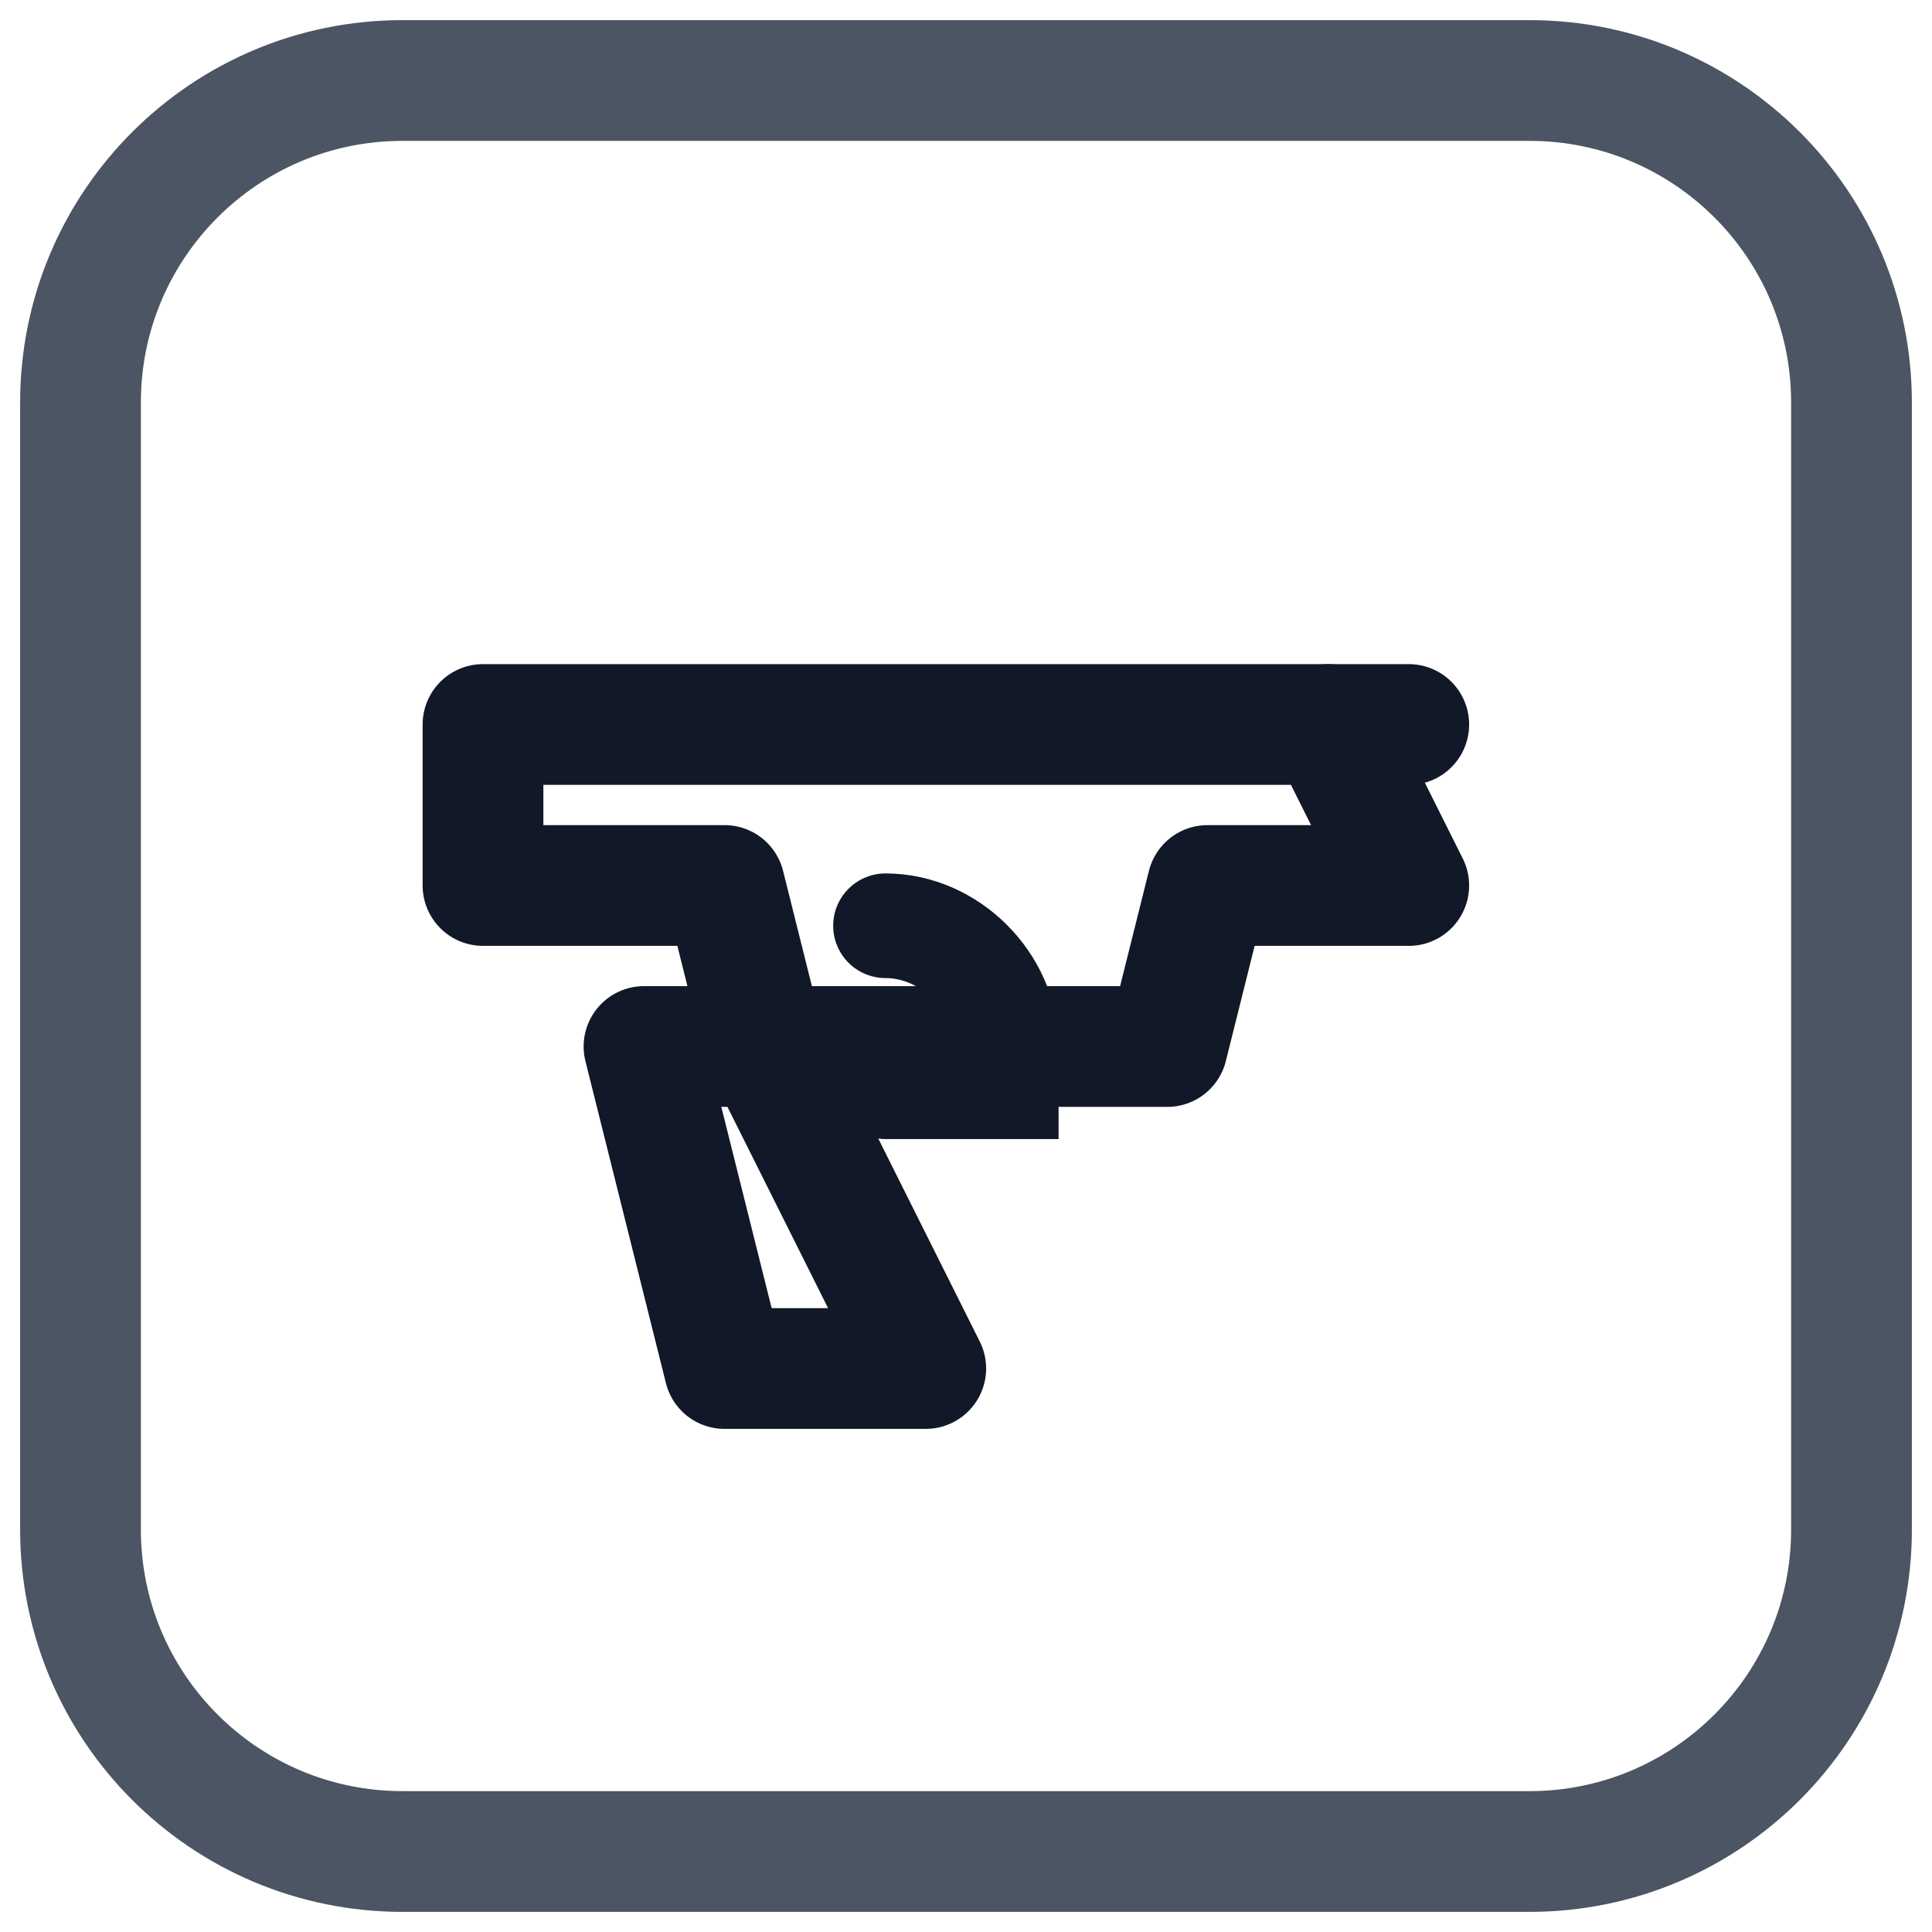
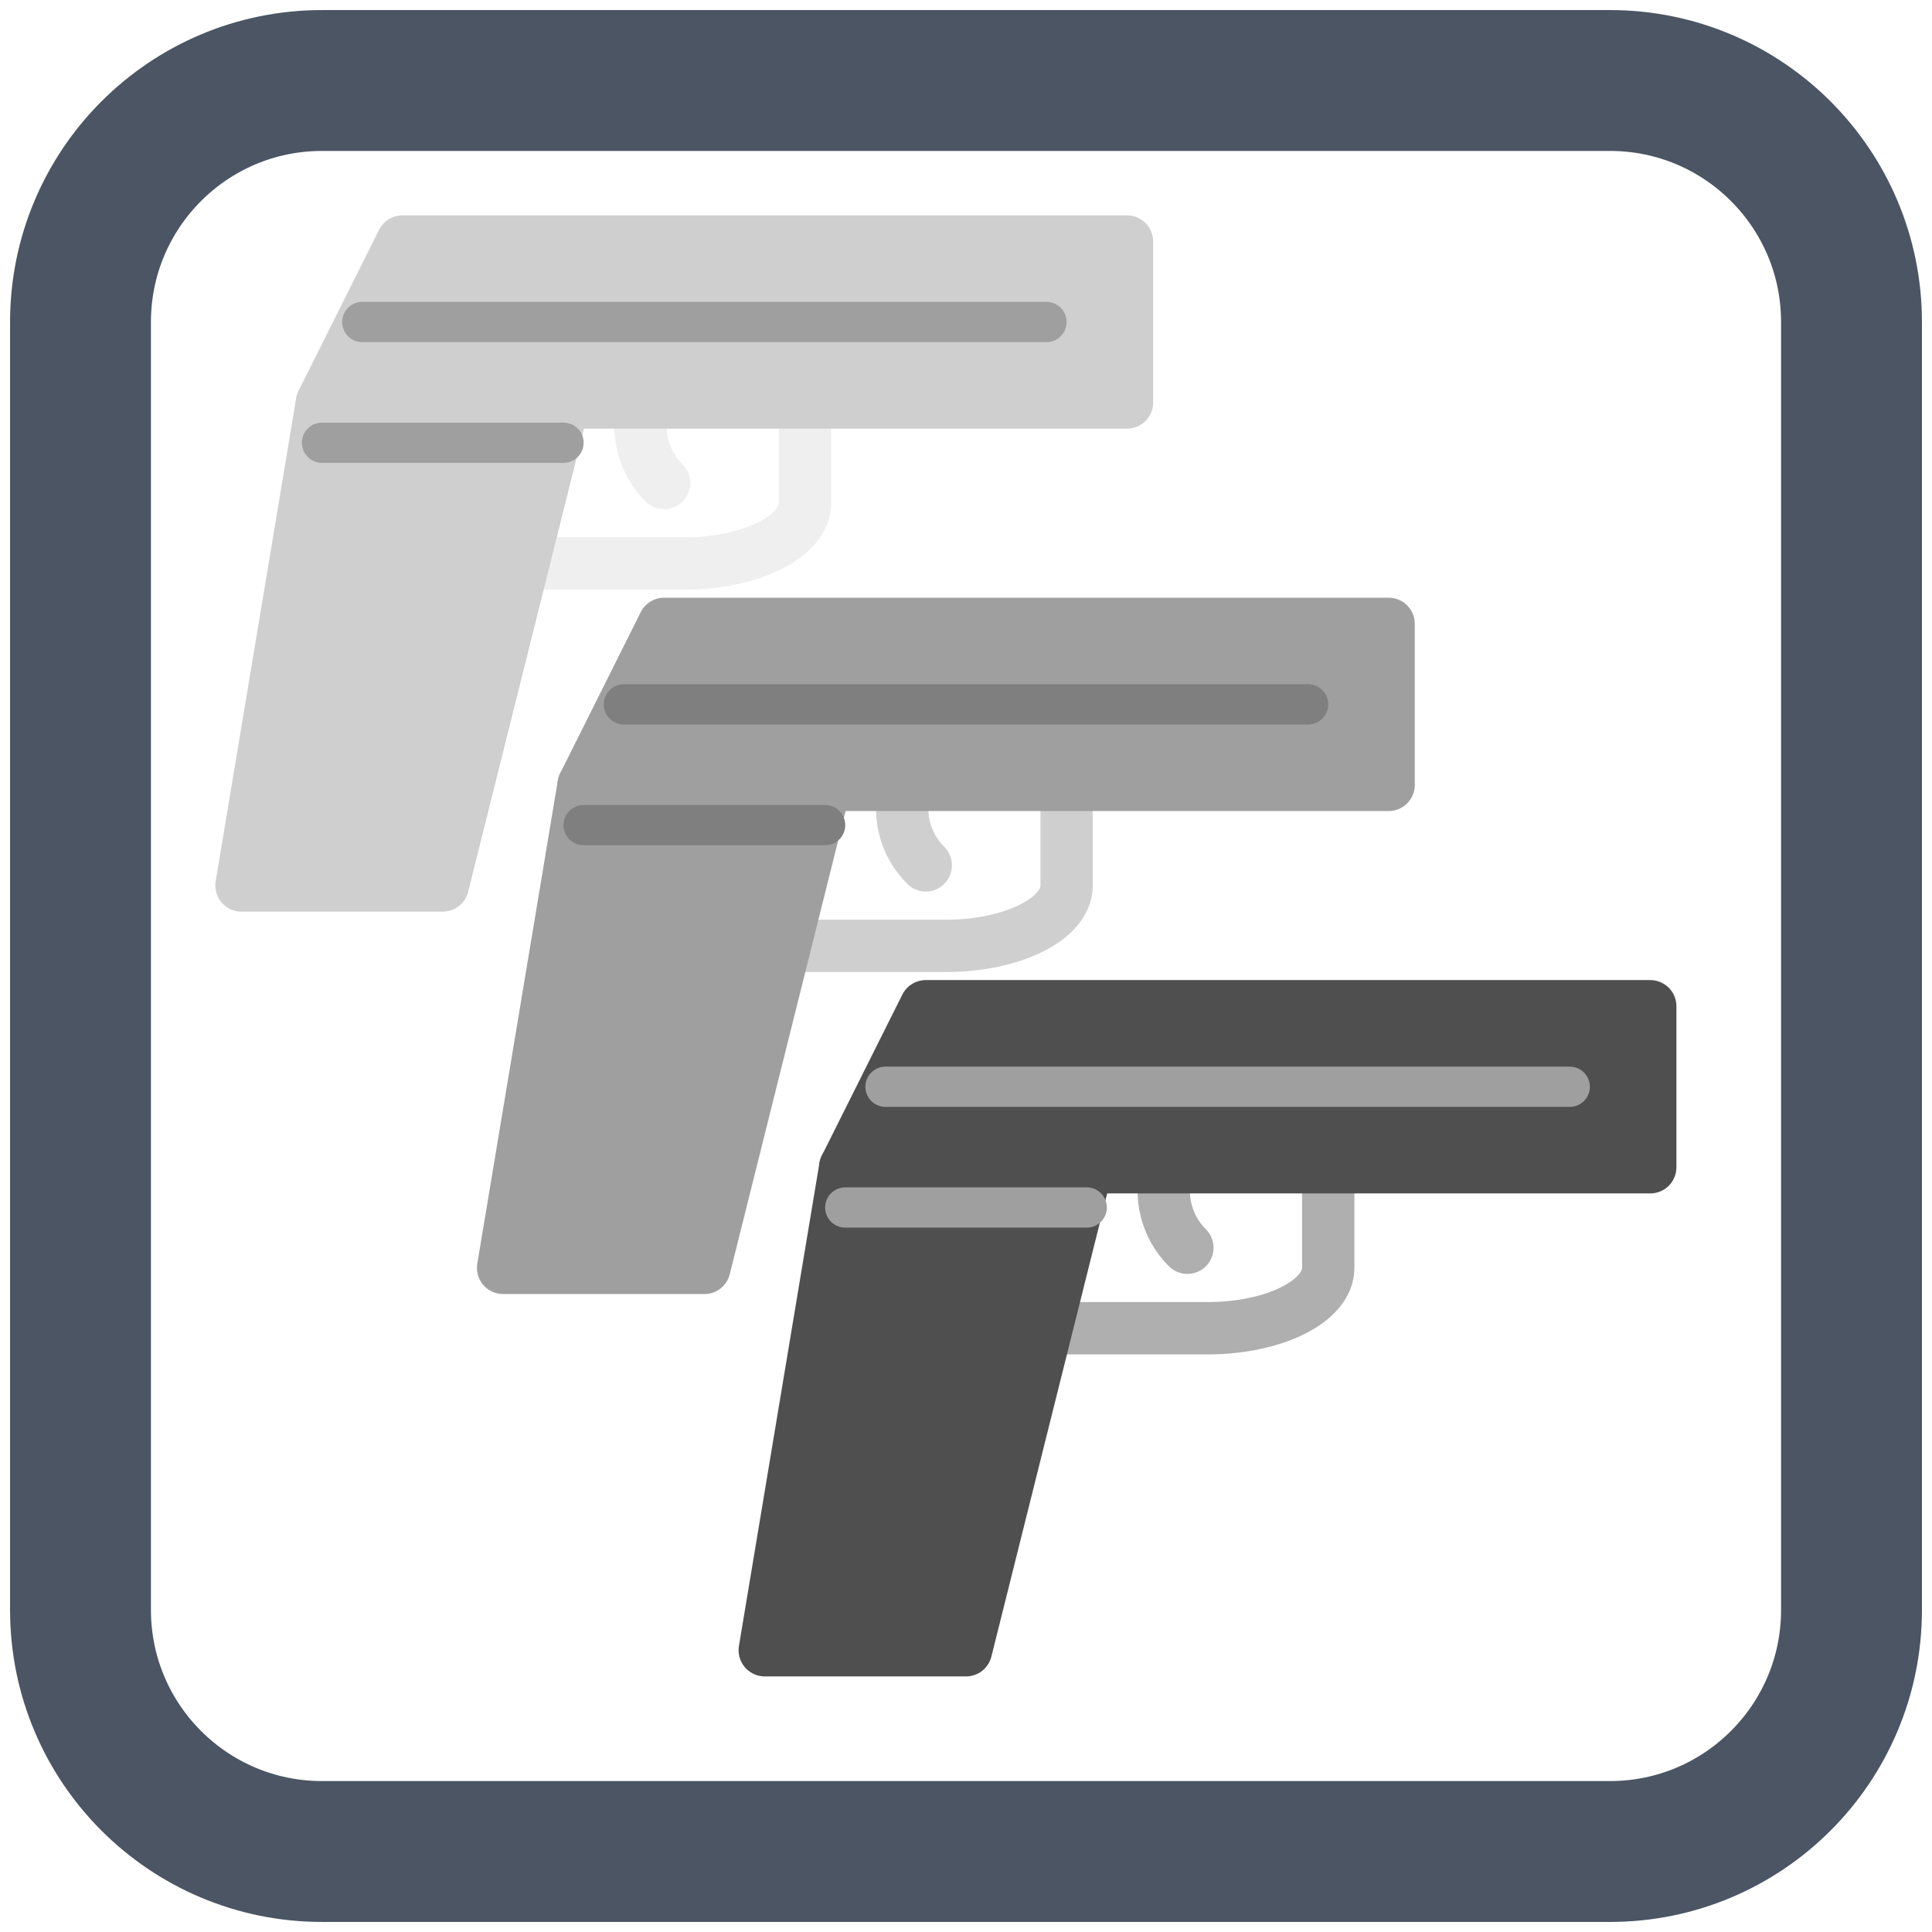
- <svg xmlns="http://www.w3.org/2000/svg" width="24" height="24" viewBox="0 0 24 24">
-   <rect x="1" y="1" width="22" height="22" rx="4" ry="4" fill="none" stroke="#4b5563" stroke-width="1.5" />
-   <path d="M6 9h10.5l1 2H15l-0.5 2H9.5L9 11H6z" fill="none" stroke="#111827" stroke-width="1.5" stroke-linejoin="round" />
-   <path d="M9.5 13L11.5 17H9l-1-4z" fill="none" stroke="#111827" stroke-width="1.5" stroke-linejoin="round" />
-   <path d="M11 11.5c0.8 0 1.5 0.7 1.5 1.5v0.5H11" fill="none" stroke="#111827" stroke-width="1.3" stroke-linecap="round" />
-   <line x1="16.5" y1="9" x2="17.5" y2="9" stroke="#111827" stroke-width="1.5" stroke-linecap="round" />
+ <svg xmlns="http://www.w3.org/2000/svg" width="24" height="24" viewBox="0 0 48 48">
+   <rect x="2" y="2" width="44" height="44" rx="6" fill="none" stroke="#4b5563" stroke-width="3.5" />
+   <g transform="translate(4,6)" fill="none" stroke-width="1.3" stroke-linecap="round" stroke-linejoin="round">
+     <path d="M16 4v2.5a 3 1.5 0 0 1 -3 1.5h-3.5" stroke="#EFEFEF" />
+     <path d="M12 4a 2 2 0 0 0 .5 2" stroke="#EFEFEF" />
+     <path d="M6 0h18v4h-20z" stroke="#CFCFCF" fill="#CFCFCF" />
+     <path d="M4 4h6l-3 12h-5z" stroke="#CFCFCF" fill="#CFCFCF" />
+     <line stroke="#9f9f9f" x1="4" y1="5" x2="10" y2="5" stroke-width="1" />
+     <line stroke="#9f9f9f" x1="5" y1="2" x2="22" y2="2" stroke-width="1" />
+   </g>
+   <g transform="translate(10.5,15.5)" fill="none" stroke-width="1.3" stroke-linecap="round" stroke-linejoin="round">
+     <path d="M16 4v2.5a 3 1.5 0 0 1 -3 1.5h-3.5" stroke="#CFCFCF" />
+     <path d="M12 4a 2 2 0 0 0 .5 2" stroke="#CFCFCF" />
+     <path d="M6 0h18v4h-20z" stroke="#9F9F9F" fill="#9F9F9F" />
+     <path d="M4 4h6l-3 12h-5z" stroke="#9F9F9F" fill="#9F9F9F" />
+     <line stroke="#7F7F7F" x1="4" y1="5" x2="10" y2="5" stroke-width="1" />
+     <line stroke="#7F7F7F" x1="5" y1="2" x2="22" y2="2" stroke-width="1" />
+   </g>
+   <g transform="translate(17,25)" fill="none" stroke-width="1.3" stroke-linecap="round" stroke-linejoin="round">
+     <path d="M16 4v2.5a 3 1.5 0 0 1 -3 1.5h-3.5" stroke="#AFAFAF" />
+     <path d="M12 4a 2 2 0 0 0 .5 2" stroke="#AFAFAF" />
+     <path d="M6 0h18v4h-20z" stroke="#4F4F4F" fill="#4F4F4F" />
+     <path d="M4 4h6l-3 12h-5z" stroke="#4F4F4F" fill="#4F4F4F" />
+     <line stroke="#9f9f9f" x1="4" y1="5" x2="10" y2="5" stroke-width="1" />
+     <line stroke="#9f9f9f" x1="5" y1="2" x2="22" y2="2" stroke-width="1" />
+   </g>
</svg>
